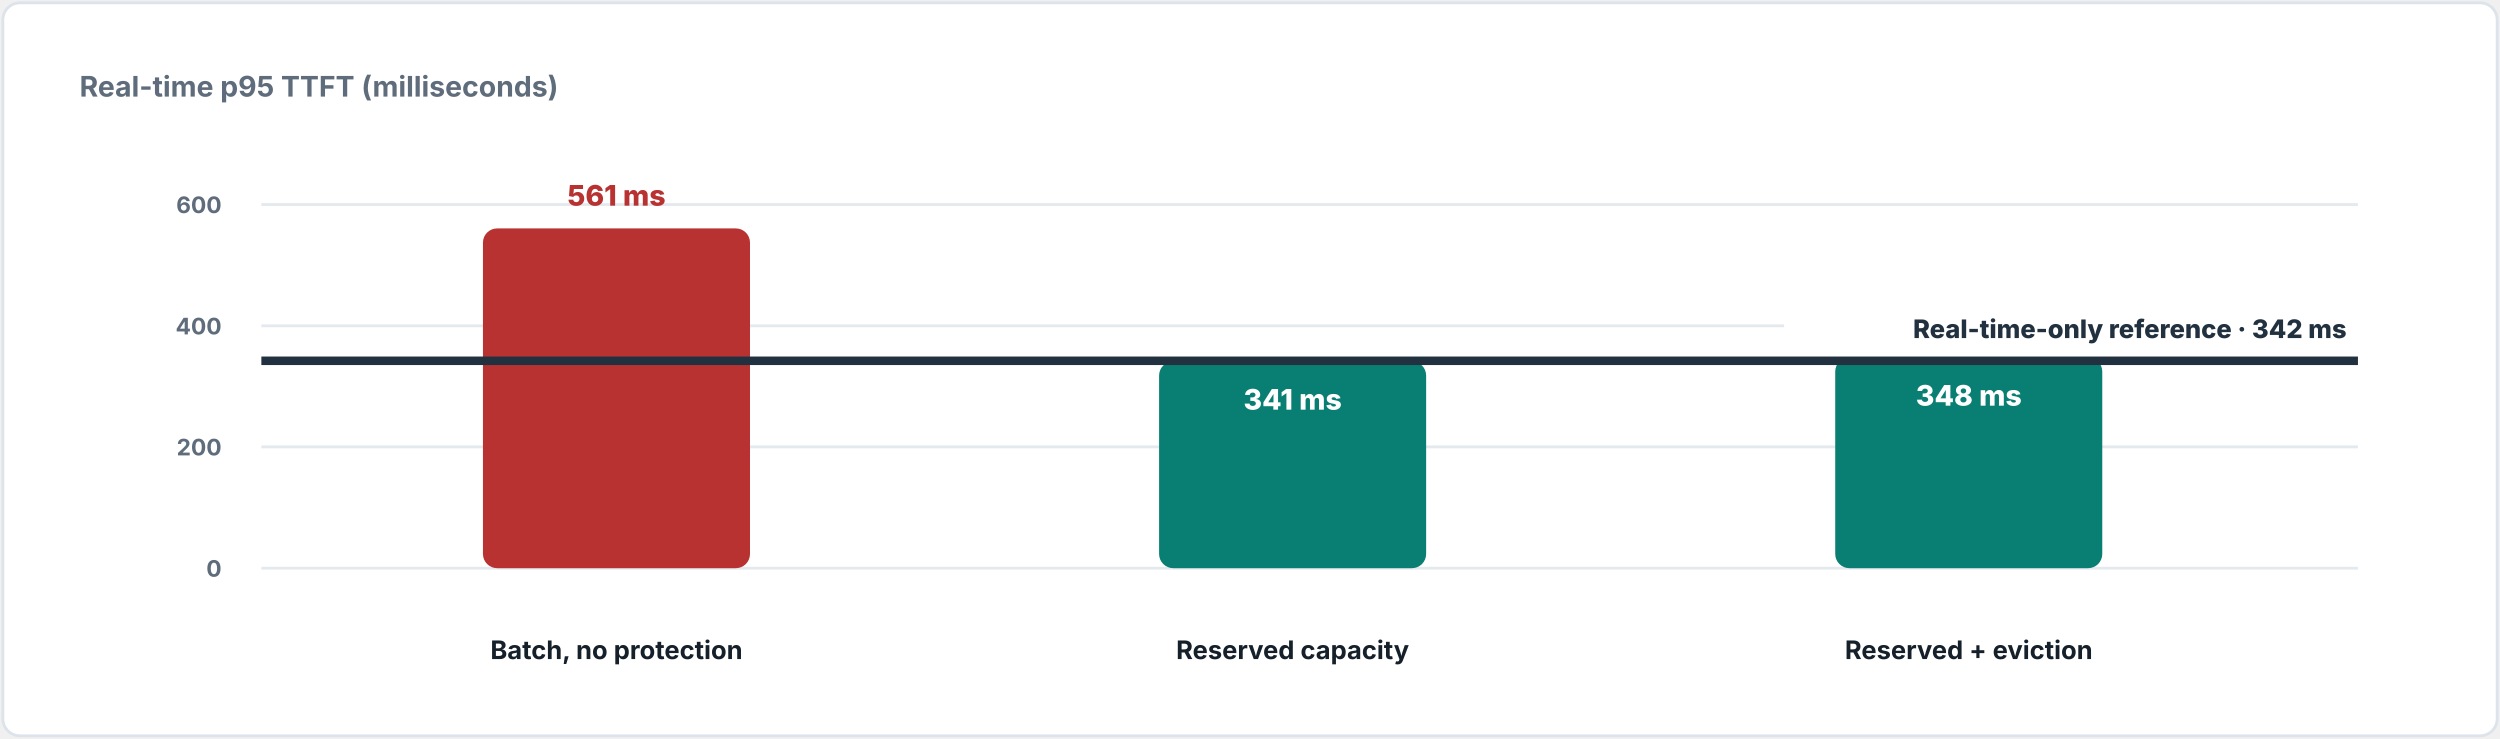
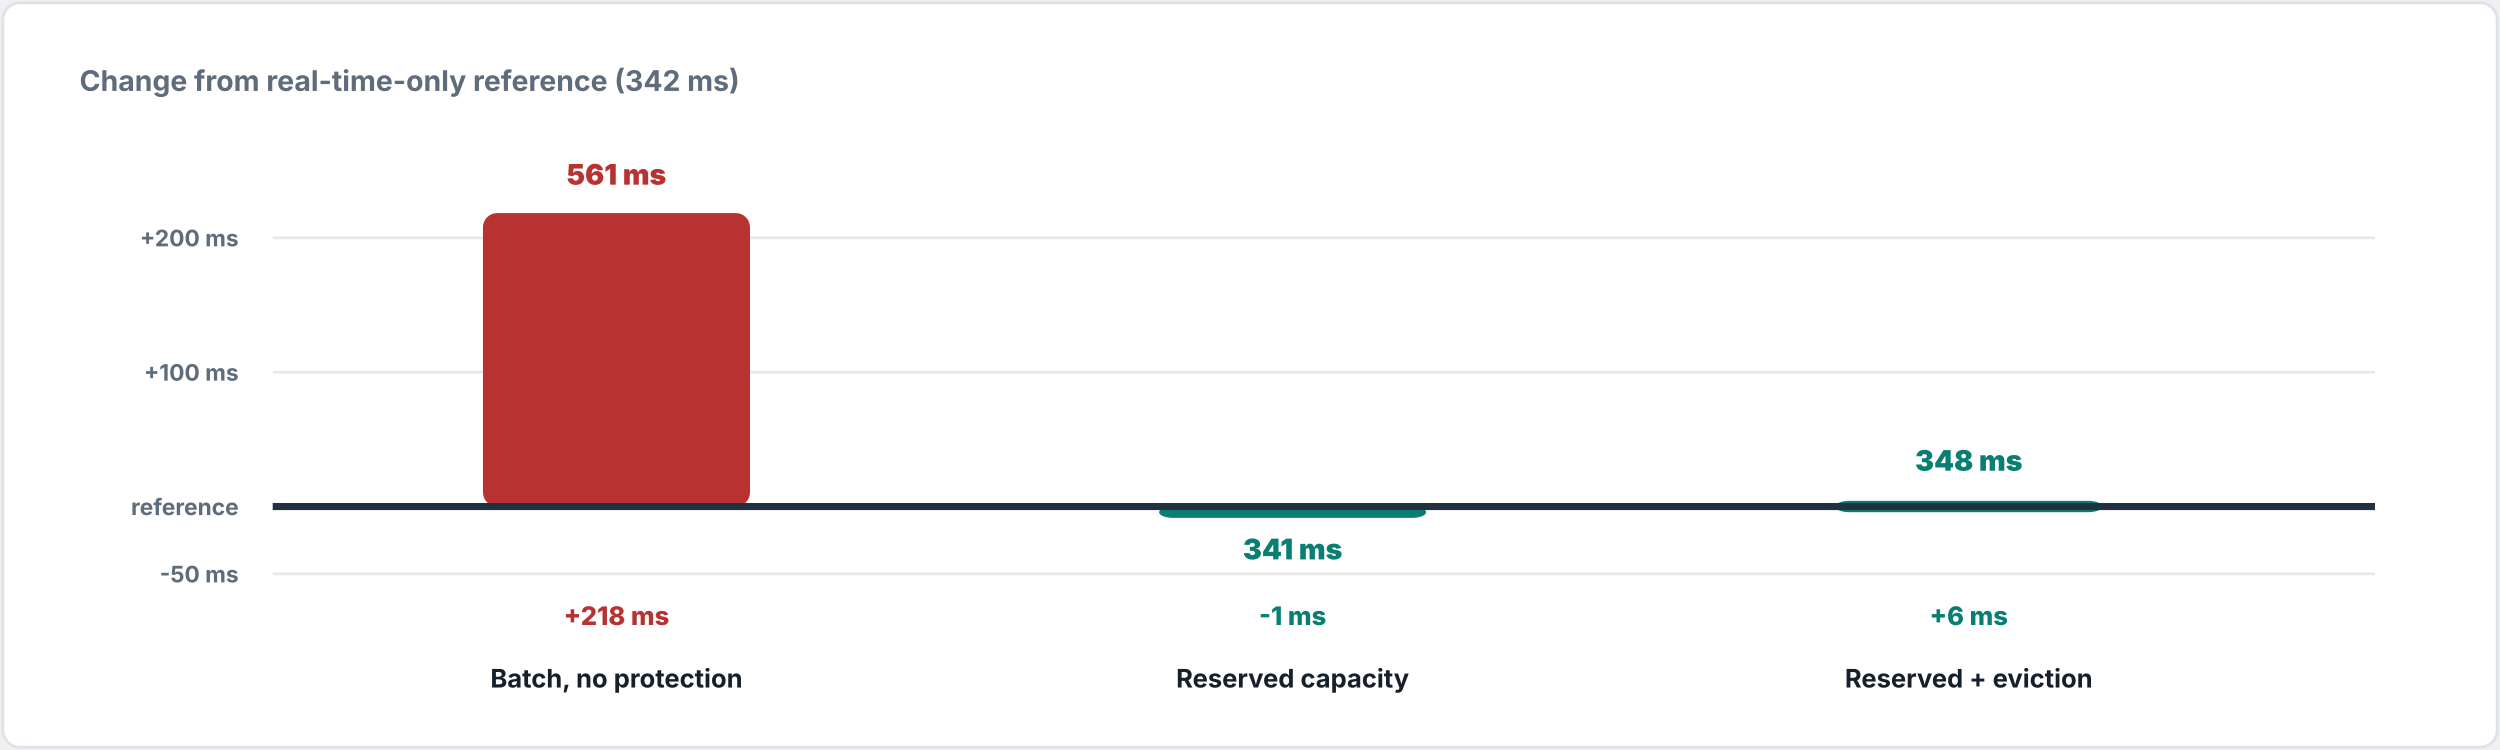
- <svg xmlns="http://www.w3.org/2000/svg" width="880" height="260" viewBox="0 0 880 260" role="img" aria-label="Reserved capacity and reserved capacity with eviction kept real-time p95 time to first token near the real-time-only reference while unprotected batch raised latency">
+ <svg xmlns="http://www.w3.org/2000/svg" width="880" height="264" viewBox="0 0 880 264" role="img" aria-label="Unprotected batch increased real-time p95 time to first token by 219 milliseconds from the 342 millisecond real-time-only reference. Reserved capacity measured one millisecond below the reference and reserved capacity with eviction measured six milliseconds above it.">
  <style>text{font-family:system-ui,-apple-system,sans-serif}</style>
-   <rect x="1" y="1" width="878" height="258" rx="6" fill="#ffffff" stroke="#dde3ea" />
-   <text x="28.0" y="34.0" fill="#5f6c7b" font-size="10" font-weight="700" text-anchor="start">Real-time p95 TTFT (milliseconds)</text>
-   <line x1="92.0" y1="200.0" x2="830.0" y2="200.0" stroke="#e4e9ee" />
-   <text x="78.0" y="203.0" fill="#5f6c7b" font-size="8" font-weight="650" text-anchor="end">0</text>
-   <line x1="92.0" y1="157.3" x2="830.0" y2="157.3" stroke="#e4e9ee" />
-   <text x="78.0" y="160.3" fill="#5f6c7b" font-size="8" font-weight="650" text-anchor="end">200</text>
-   <line x1="92.0" y1="114.7" x2="830.0" y2="114.7" stroke="#e4e9ee" />
-   <text x="78.0" y="117.7" fill="#5f6c7b" font-size="8" font-weight="650" text-anchor="end">400</text>
-   <line x1="92.0" y1="72.0" x2="830.0" y2="72.0" stroke="#e4e9ee" />
-   <text x="78.0" y="75.0" fill="#5f6c7b" font-size="8" font-weight="650" text-anchor="end">600</text>
-   <rect x="170" y="80.4" width="94" height="119.6" rx="5" fill="#b83232" />
-   <text x="217.0" y="72.4" fill="#b83232" font-size="10" font-weight="800" text-anchor="middle">561 ms</text>
-   <text x="217.0" y="232.0" fill="#15202b" font-size="9" font-weight="700" text-anchor="middle">Batch, no protection</text>
-   <rect x="408" y="127.2" width="94" height="72.8" rx="5" fill="#087f72" />
-   <text x="455.0" y="144.2" fill="#ffffff" font-size="10" font-weight="800" text-anchor="middle">341 ms</text>
-   <text x="455.0" y="232.0" fill="#15202b" font-size="9" font-weight="700" text-anchor="middle">Reserved capacity</text>
-   <rect x="646" y="125.8" width="94" height="74.2" rx="5" fill="#087f72" />
-   <text x="693.0" y="142.8" fill="#ffffff" font-size="10" font-weight="800" text-anchor="middle">348 ms</text>
-   <text x="693.0" y="232.0" fill="#15202b" font-size="9" font-weight="700" text-anchor="middle">Reserved + eviction</text>
-   <line x1="92.0" y1="127.0" x2="830.0" y2="127.0" stroke="#22313f" stroke-width="3" />
-   <rect x="628.0" y="108.0" width="202" height="16" rx="3" fill="#ffffff" />
-   <text x="826.0" y="119.0" fill="#22313f" font-size="9" font-weight="800" text-anchor="end">Real-time-only reference · 342 ms</text>
+   <rect x="1" y="1" width="878" height="262" rx="6" fill="#ffffff" stroke="#dde3ea" />
+   <text x="28.0" y="32.0" fill="#5f6c7b" font-size="10" font-weight="700" text-anchor="start">Change from real-time-only reference (342 ms)</text>
+   <line x1="96.0" y1="202.0" x2="836.0" y2="202.0" stroke="#e4e9ee" />
+   <text x="84.0" y="205.0" fill="#5f6c7b" font-size="8" font-weight="650" text-anchor="end">-50 ms</text>
+   <line x1="96.0" y1="178.3" x2="836.0" y2="178.3" stroke="#e4e9ee" />
+   <text x="84.0" y="181.3" fill="#5f6c7b" font-size="8" font-weight="650" text-anchor="end">reference</text>
+   <line x1="96.0" y1="131.0" x2="836.0" y2="131.0" stroke="#e4e9ee" />
+   <text x="84.0" y="134.0" fill="#5f6c7b" font-size="8" font-weight="650" text-anchor="end">+100 ms</text>
+   <line x1="96.0" y1="83.7" x2="836.0" y2="83.7" stroke="#e4e9ee" />
+   <text x="84.0" y="86.7" fill="#5f6c7b" font-size="8" font-weight="650" text-anchor="end">+200 ms</text>
+   <rect x="170" y="75.0" width="94" height="103.3" rx="5" fill="#b83232" />
+   <text x="217.0" y="65.0" fill="#b83232" font-size="10" font-weight="850" text-anchor="middle">561 ms</text>
+   <text x="217.0" y="220.0" fill="#b83232" font-size="9" font-weight="800" text-anchor="middle">+218 ms</text>
+   <text x="217.0" y="242.0" fill="#15202b" font-size="9" font-weight="700" text-anchor="middle">Batch, no protection</text>
+   <rect x="408" y="178.3" width="94" height="4.0" rx="5" fill="#087f72" />
+   <text x="455.0" y="196.9" fill="#087f72" font-size="10" font-weight="850" text-anchor="middle">341 ms</text>
+   <text x="455.0" y="220.0" fill="#087f72" font-size="9" font-weight="800" text-anchor="middle">-1 ms</text>
+   <text x="455.0" y="242.0" fill="#15202b" font-size="9" font-weight="700" text-anchor="middle">Reserved capacity</text>
+   <rect x="646" y="176.3" width="94" height="4.0" rx="5" fill="#087f72" />
+   <text x="693.0" y="165.7" fill="#087f72" font-size="10" font-weight="850" text-anchor="middle">348 ms</text>
+   <text x="693.0" y="220.0" fill="#087f72" font-size="9" font-weight="800" text-anchor="middle">+6 ms</text>
+   <text x="693.0" y="242.0" fill="#15202b" font-size="9" font-weight="700" text-anchor="middle">Reserved + eviction</text>
+   <line x1="96.0" y1="178.3" x2="836.0" y2="178.3" stroke="#22313f" stroke-width="2.5" />
</svg>
